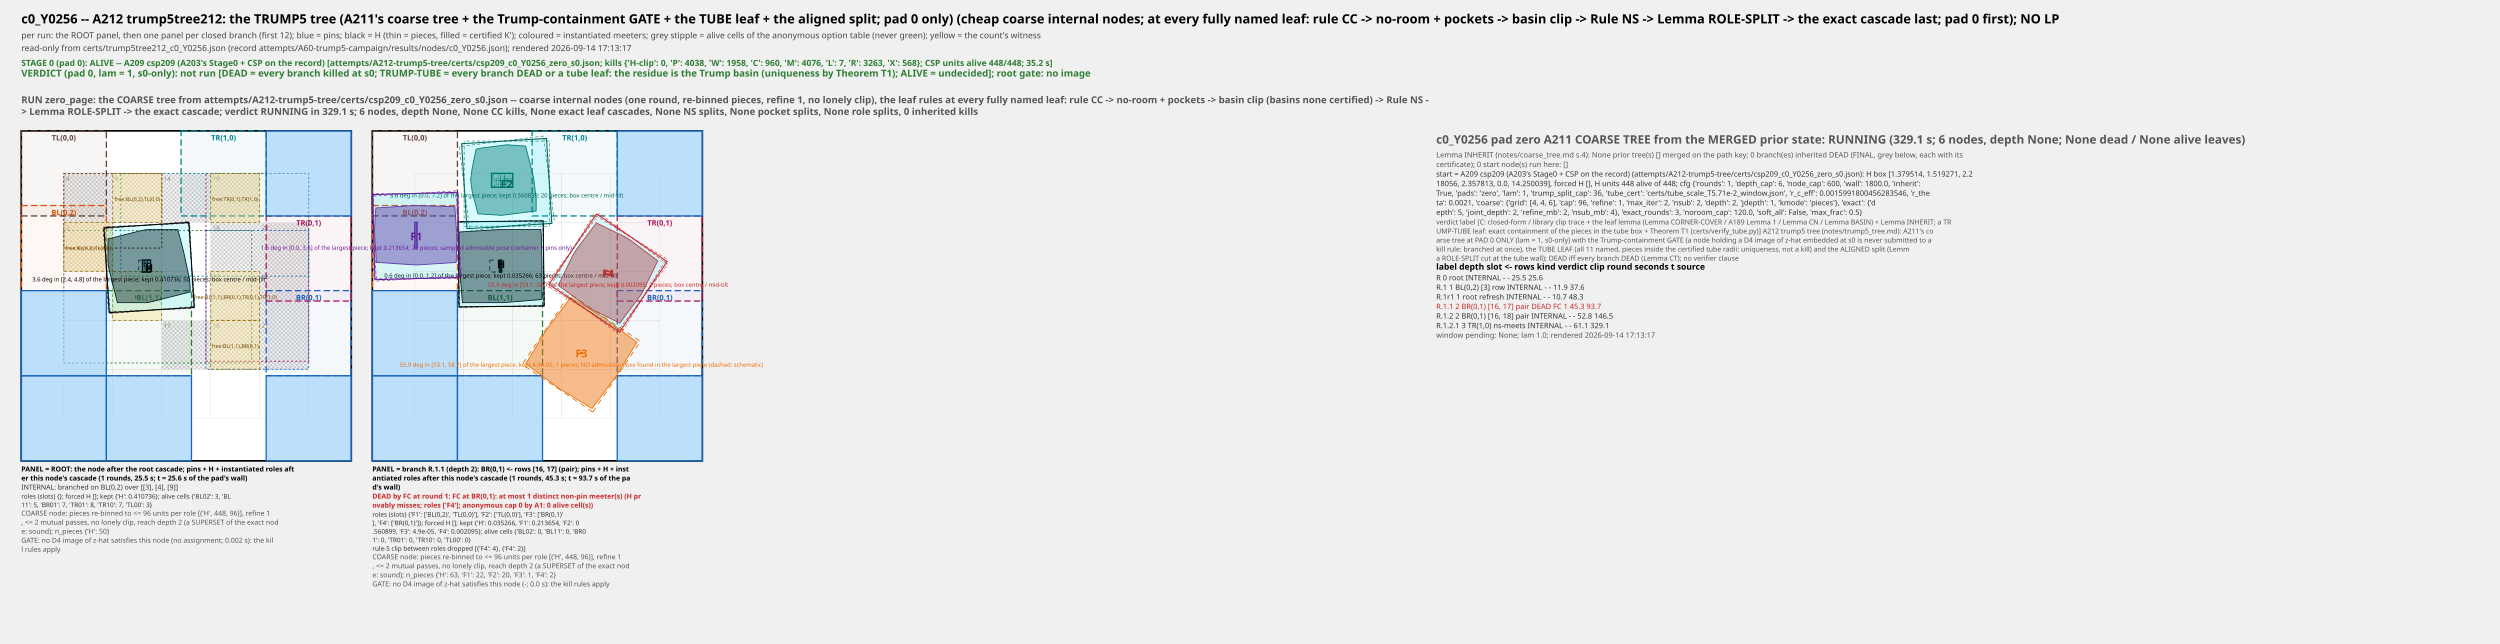
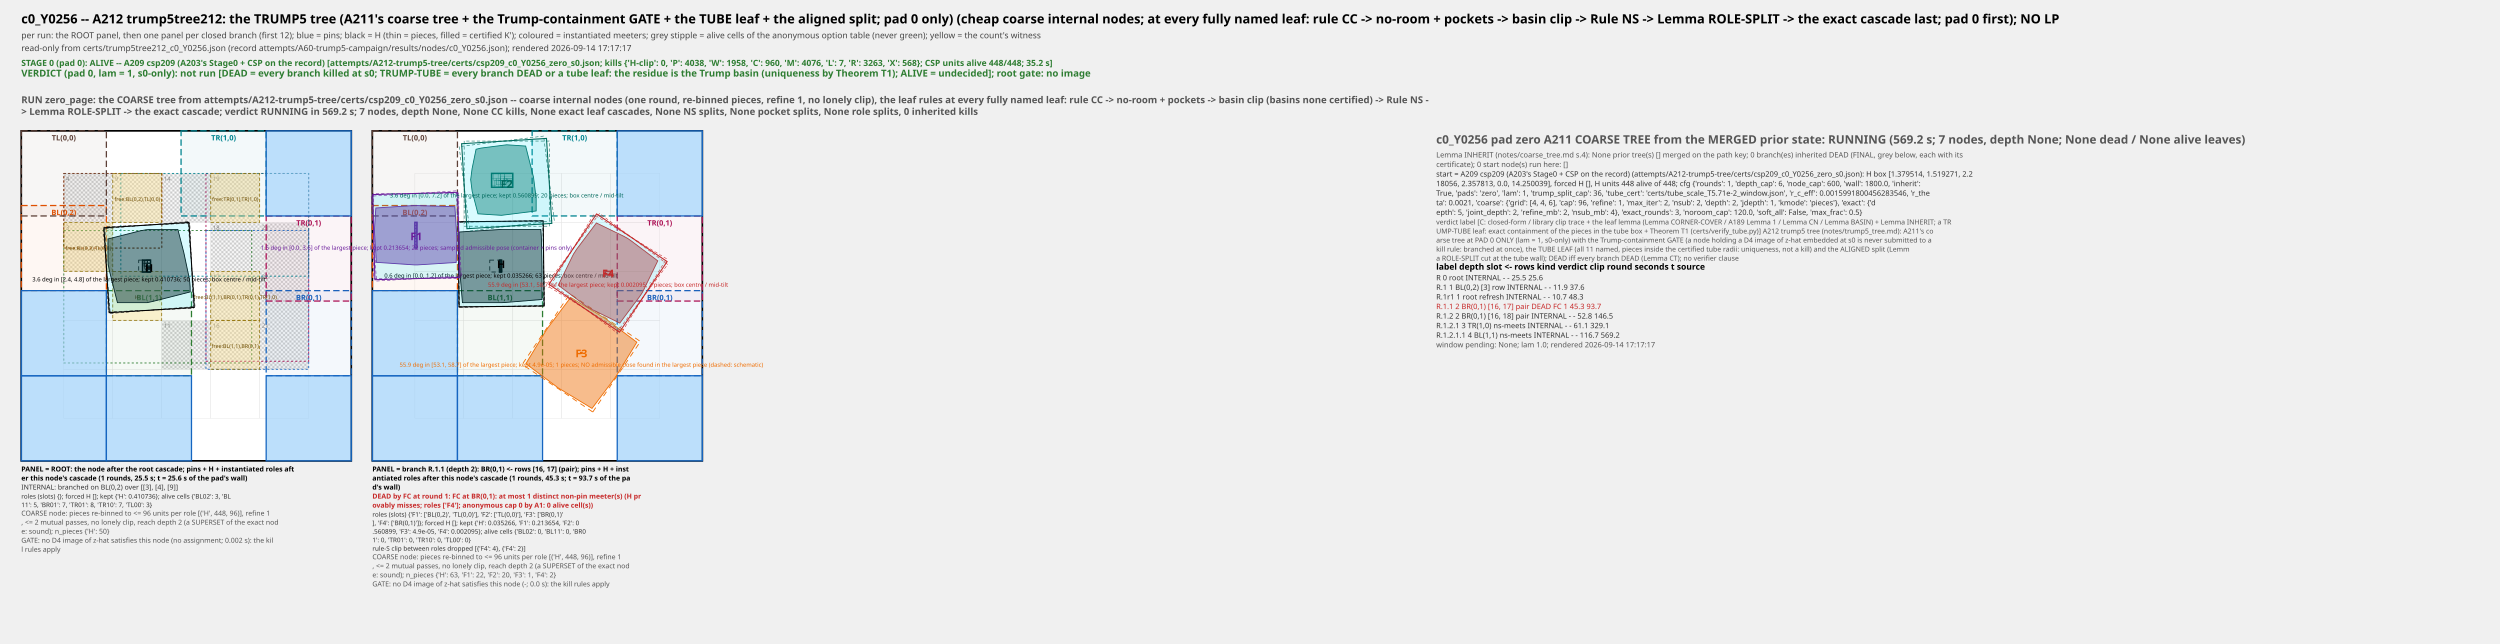
<svg xmlns="http://www.w3.org/2000/svg" width="2350" height="605" font-family="Segoe UI, sans-serif" style="background:#fff">
  <defs>
    <pattern id="stipple" width="4" height="4" patternUnits="userSpaceOnUse">
      <rect width="4" height="4" fill="#f2f2f2" />
      <circle cx="1" cy="1" r="0.7" fill="#999" />
      <circle cx="3" cy="3" r="0.7" fill="#999" />
    </pattern>
  </defs>
  <text x="20.0" y="22.0" font-size="12" fill="#000" text-anchor="start" font-weight="bold">c0_Y0256 -- A212 trump5tree212: the TRUMP5 tree (A211's coarse tree + the Trump-containment GATE + the TUBE leaf + the aligned split; pad 0 only) (cheap coarse internal nodes; at every fully named leaf: rule CC -&gt; no-room + pockets -&gt; basin clip -&gt; Rule NS -&gt; Lemma ROLE-SPLIT -&gt; the exact cascade last; pad 0 first); NO LP</text>
  <text x="20.0" y="36.0" font-size="8" fill="#444" text-anchor="start">per run: the ROOT panel, then one panel per closed branch (first 12); blue = pins; black = H (thin = pieces, filled = certified K'); coloured = instantiated meeters; grey stipple = alive cells of the anonymous option table (never green); yellow = the count's witness</text>
-   <text x="20.0" y="48.0" font-size="8" fill="#444" text-anchor="start">read-only from certs/trump5tree212_c0_Y0256.json (record attempts/A60-trump5-campaign/results/nodes/c0_Y0256.json); rendered 2026-09-14 17:13:17</text>
+   <text x="20.0" y="48.0" font-size="8" fill="#444" text-anchor="start">read-only from certs/trump5tree212_c0_Y0256.json (record attempts/A60-trump5-campaign/results/nodes/c0_Y0256.json); rendered 2026-09-14 17:17:17</text>
  <text x="20.0" y="62.0" font-size="8" fill="#2e7d32" text-anchor="start" font-weight="bold">STAGE 0 (pad 0): ALIVE -- A209 csp209 (A203's Stage0 + CSP on the record) [attempts/A212-trump5-tree/certs/csp209_c0_Y0256_zero_s0.json; kills {'H-clip': 0, 'P': 4038, 'W': 1958, 'C': 960, 'M': 4076, 'L': 7, 'R': 3263, 'X': 568}; CSP units alive 448/448; 35.2 s]</text>
  <text x="20.0" y="72.0" font-size="9" fill="#2e7d32" text-anchor="start" font-weight="bold">VERDICT (pad 0, lam = 1, s0-only): not run   [DEAD = every branch killed at s0; TRUMP-TUBE = every branch DEAD or a tube leaf: the residue is the Trump basin (uniqueness by Theorem T1); ALIVE = undecided]; root gate: no image</text>
  <text x="20.0" y="97.0" font-size="9" fill="#555" text-anchor="start" font-weight="bold">RUN zero_page: the COARSE tree from attempts/A212-trump5-tree/certs/csp209_c0_Y0256_zero_s0.json -- coarse internal nodes (one round, re-binned pieces, refine 1, no lonely clip), the leaf rules at every fully named leaf: rule CC -&gt; no-room + pockets -&gt; basin clip (basins none certified) -&gt; Rule NS -</text>
-   <text x="20.0" y="108.0" font-size="9" fill="#555" text-anchor="start" font-weight="bold">&gt; Lemma ROLE-SPLIT -&gt; the exact cascade; verdict RUNNING in 329.1 s; 6 nodes, depth None, None CC kills, None exact leaf cascades, None NS splits, None pocket splits, None role splits, 0 inherited kills</text>
-   <text x="1350.0" y="135.0" font-size="11" fill="#555" text-anchor="start" font-weight="bold">c0_Y0256  pad zero  A211 COARSE TREE from the MERGED prior state: RUNNING  (329.1 s; 6 nodes, depth None; None dead / None alive leaves)</text>
+   <text x="20.0" y="108.0" font-size="9" fill="#555" text-anchor="start" font-weight="bold">&gt; Lemma ROLE-SPLIT -&gt; the exact cascade; verdict RUNNING in 569.2 s; 7 nodes, depth None, None CC kills, None exact leaf cascades, None NS splits, None pocket splits, None role splits, 0 inherited kills</text>
+   <text x="1350.0" y="135.0" font-size="11" fill="#555" text-anchor="start" font-weight="bold">c0_Y0256  pad zero  A211 COARSE TREE from the MERGED prior state: RUNNING  (569.2 s; 7 nodes, depth None; None dead / None alive leaves)</text>
  <text x="1350.0" y="148.0" font-size="7" fill="#555" text-anchor="start">Lemma INHERIT (notes/coarse_tree.md s.4): None prior tree(s) [] merged on the path key; 0 branch(es) inherited DEAD (FINAL, grey below, each with its </text>
  <text x="1350.0" y="157.0" font-size="7" fill="#555" text-anchor="start">certificate); 0 start node(s) run here: []</text>
  <text x="1350.0" y="166.0" font-size="7" fill="#333" text-anchor="start">start = A209 csp209 (A203's Stage0 + CSP on the record) (attempts/A212-trump5-tree/certs/csp209_c0_Y0256_zero_s0.json): H box [1.379514, 1.519271, 2.2</text>
  <text x="1350.0" y="175.0" font-size="7" fill="#333" text-anchor="start">18056, 2.357813, 0.0, 14.250039], forced H [], H units 448 alive of 448; cfg {'rounds': 1, 'depth_cap': 6, 'node_cap': 600, 'wall': 1800.0, 'inherit':</text>
  <text x="1350.0" y="184.0" font-size="7" fill="#333" text-anchor="start"> True, 'pads': 'zero', 'lam': 1, 'trump_split_cap': 36, 'tube_cert': 'certs/tube_scale_T5.71e-2_window.json', 'r_c_eff': 0.0015991800456283546, 'r_the</text>
  <text x="1350.0" y="193.0" font-size="7" fill="#333" text-anchor="start">ta': 0.0021, 'coarse': {'grid': [4, 4, 6], 'cap': 96, 'refine': 1, 'max_iter': 2, 'nsub': 2, 'depth': 2, 'jdepth': 1, 'kmode': 'pieces'}, 'exact': {'d</text>
  <text x="1350.0" y="202.0" font-size="7" fill="#333" text-anchor="start">epth': 5, 'joint_depth': 2, 'refine_mb': 2, 'nsub_mb': 4}, 'exact_rounds': 3, 'noroom_cap': 120.0, 'soft_all': False, 'max_frac': 0.5}</text>
  <text x="1350.0" y="211.0" font-size="6.5" fill="#555" text-anchor="start">verdict label [C: closed-form / library clip trace + the leaf lemma (Lemma CORNER-COVER / A189 Lemma 1 / Lemma CN / Lemma BASIN) + Lemma INHERIT; a TR</text>
  <text x="1350.0" y="219.5" font-size="6.5" fill="#555" text-anchor="start">UMP-TUBE leaf: exact containment of the pieces in the tube box + Theorem T1 (certs/verify_tube.py)] A212 trump5 tree (notes/trump5_tree.md): A211's co</text>
  <text x="1350.0" y="228.0" font-size="6.5" fill="#555" text-anchor="start">arse tree at PAD 0 ONLY (lam = 1, s0-only) with the Trump-containment GATE (a node holding a D4 image of z-hat embedded at s0 is never submitted to a </text>
  <text x="1350.0" y="236.5" font-size="6.5" fill="#555" text-anchor="start">kill rule: branched at once), the TUBE LEAF (all 11 named, pieces inside the certified tube radii: uniqueness, not a kill) and the ALIGNED split (Lemm</text>
  <text x="1350.0" y="245.0" font-size="6.5" fill="#555" text-anchor="start">a ROLE-SPLIT cut at the tube wall); DEAD iff every branch DEAD (Lemma CT); no verifier clause</text>
  <text x="1350.0" y="253.5" font-size="8" fill="#000" text-anchor="start" font-weight="bold">label        depth  slot      &lt;- rows          kind   verdict   clip     round  seconds  t     source</text>
  <text x="1350.0" y="263.5" font-size="7" fill="#333" text-anchor="start">R            0      root                              INTERNAL  -        -      25.5     25.6</text>
  <text x="1350.0" y="272.5" font-size="7" fill="#333" text-anchor="start">R.1          1      BL(0,2)   [3]              row    INTERNAL  -        -      11.9     37.6</text>
  <text x="1350.0" y="281.5" font-size="7" fill="#333" text-anchor="start">R.1r1        1      root                       refresh INTERNAL  -        -      10.7     48.3</text>
  <text x="1350.0" y="290.5" font-size="7" fill="#c62828" text-anchor="start">R.1.1        2      BR(0,1)   [16, 17]         pair   DEAD      FC       1      45.3     93.7</text>
  <text x="1350.0" y="299.5" font-size="7" fill="#333" text-anchor="start">R.1.2        2      BR(0,1)   [16, 18]         pair   INTERNAL  -        -      52.8     146.5</text>
  <text x="1350.0" y="308.5" font-size="7" fill="#333" text-anchor="start">R.1.2.1      3      TR(1,0)                    ns-meets INTERNAL  -        -      61.1     329.1</text>
-   <text x="1350.0" y="317.5" font-size="7" fill="#555" text-anchor="start">window pending: None; lam 1.0; rendered 2026-09-14 17:13:17</text>
+   <text x="1350.0" y="317.5" font-size="7" fill="#333" text-anchor="start">R.1.2.1.1    4      BL(1,1)                    ns-meets INTERNAL  -        -      116.7    569.2</text>
+   <text x="1350.0" y="326.5" font-size="7" fill="#555" text-anchor="start">window pending: None; lam 1.0; rendered 2026-09-14 17:17:17</text>
  <rect x="20.0" y="123.0" width="310.2" height="310.2" fill="#fff" fill-opacity="1.00" stroke="#000" stroke-width="1.60" />
  <rect x="60.0" y="347.1" width="46.0" height="46.0" fill="#fff" fill-opacity="1.00" stroke="#ddd" stroke-width="0.30" />
  <rect x="60.0" y="301.1" width="46.0" height="46.0" fill="#fff" fill-opacity="1.00" stroke="#ddd" stroke-width="0.30" />
  <rect x="60.0" y="255.1" width="46.0" height="46.0" fill="#fff" fill-opacity="1.00" stroke="#ddd" stroke-width="0.30" />
  <rect x="60.0" y="209.0" width="46.0" height="46.0" fill="url(#stipple)" fill-opacity="1.00" stroke="#ddd" stroke-width="0.30" />
  <text x="62.0" y="216.0" font-size="5.5" fill="#888" text-anchor="start">3</text>
  <rect x="60.0" y="163.0" width="46.0" height="46.0" fill="url(#stipple)" fill-opacity="1.00" stroke="#ddd" stroke-width="0.30" />
  <text x="62.0" y="170.0" font-size="5.5" fill="#888" text-anchor="start">4</text>
  <rect x="106.0" y="347.1" width="46.0" height="46.0" fill="#fff" fill-opacity="1.00" stroke="#ddd" stroke-width="0.30" />
  <rect x="106.0" y="301.1" width="46.0" height="46.0" fill="#fff" fill-opacity="1.00" stroke="#ddd" stroke-width="0.30" />
  <rect x="106.0" y="255.1" width="46.0" height="46.0" fill="#fff" fill-opacity="1.00" stroke="#ddd" stroke-width="0.30" />
  <rect x="106.0" y="209.0" width="46.0" height="46.0" fill="#fff" fill-opacity="1.00" stroke="#ddd" stroke-width="0.30" />
  <rect x="106.0" y="163.0" width="46.0" height="46.0" fill="url(#stipple)" fill-opacity="1.00" stroke="#ddd" stroke-width="0.30" />
  <text x="108.0" y="170.0" font-size="5.5" fill="#888" text-anchor="start">9</text>
  <rect x="152.1" y="347.1" width="46.0" height="46.0" fill="#fff" fill-opacity="1.00" stroke="#ddd" stroke-width="0.30" />
  <rect x="152.1" y="301.1" width="46.0" height="46.0" fill="url(#stipple)" fill-opacity="1.00" stroke="#ddd" stroke-width="0.30" />
  <text x="154.1" y="308.1" font-size="5.5" fill="#888" text-anchor="start">11</text>
  <rect x="152.1" y="255.1" width="46.0" height="46.0" fill="#fff" fill-opacity="1.00" stroke="#ddd" stroke-width="0.30" />
  <rect x="152.1" y="209.0" width="46.0" height="46.0" fill="#fff" fill-opacity="1.00" stroke="#ddd" stroke-width="0.30" />
  <rect x="152.1" y="163.0" width="46.0" height="46.0" fill="url(#stipple)" fill-opacity="1.00" stroke="#ddd" stroke-width="0.30" />
  <text x="154.1" y="170.0" font-size="5.5" fill="#888" text-anchor="start">14</text>
  <rect x="198.1" y="347.1" width="46.0" height="46.0" fill="#fff" fill-opacity="1.00" stroke="#ddd" stroke-width="0.30" />
  <rect x="198.1" y="301.1" width="46.0" height="46.0" fill="url(#stipple)" fill-opacity="1.00" stroke="#ddd" stroke-width="0.30" />
  <text x="200.1" y="308.1" font-size="5.5" fill="#888" text-anchor="start">16</text>
  <rect x="198.1" y="255.1" width="46.0" height="46.0" fill="url(#stipple)" fill-opacity="1.00" stroke="#ddd" stroke-width="0.30" />
  <text x="200.1" y="262.1" font-size="5.5" fill="#888" text-anchor="start">17</text>
  <rect x="198.1" y="209.0" width="46.0" height="46.0" fill="url(#stipple)" fill-opacity="1.00" stroke="#ddd" stroke-width="0.30" />
  <text x="200.1" y="216.0" font-size="5.5" fill="#888" text-anchor="start">18</text>
  <rect x="198.1" y="163.0" width="46.0" height="46.0" fill="url(#stipple)" fill-opacity="1.00" stroke="#ddd" stroke-width="0.30" />
  <text x="200.1" y="170.0" font-size="5.5" fill="#888" text-anchor="start">19</text>
  <rect x="244.1" y="347.1" width="46.0" height="46.0" fill="#fff" fill-opacity="1.00" stroke="#ddd" stroke-width="0.30" />
  <rect x="244.1" y="301.1" width="46.0" height="46.0" fill="url(#stipple)" fill-opacity="1.00" stroke="#ddd" stroke-width="0.30" />
  <text x="246.1" y="308.1" font-size="5.5" fill="#888" text-anchor="start">21</text>
  <rect x="244.1" y="255.1" width="46.0" height="46.0" fill="url(#stipple)" fill-opacity="1.00" stroke="#ddd" stroke-width="0.30" />
  <text x="246.1" y="262.1" font-size="5.5" fill="#888" text-anchor="start">22</text>
  <rect x="244.1" y="209.0" width="46.0" height="46.0" fill="url(#stipple)" fill-opacity="1.00" stroke="#ddd" stroke-width="0.30" />
  <text x="246.1" y="216.0" font-size="5.5" fill="#888" text-anchor="start">23</text>
  <rect x="244.1" y="163.0" width="46.0" height="46.0" fill="#fff" fill-opacity="1.00" stroke="#ddd" stroke-width="0.30" />
  <rect x="20.0" y="193.2" width="80.0" height="80.0" fill="#e65100" fill-opacity="0.05" stroke="#e65100" stroke-width="1.20" stroke-dasharray="6,3" />
  <text x="60.0" y="202.2" font-size="7" fill="#e65100" text-anchor="middle" font-weight="bold">BL(0,2)</text>
  <rect x="60.0" y="163.0" width="92.1" height="70.2" fill="none" fill-opacity="0.00" stroke="#e65100" stroke-width="0.80" stroke-dasharray="2,2" />
  <rect x="100.0" y="273.2" width="80.0" height="80.0" fill="#2e7d32" fill-opacity="0.05" stroke="#2e7d32" stroke-width="1.20" stroke-dasharray="6,3" />
  <text x="140.0" y="282.2" font-size="7" fill="#2e7d32" text-anchor="middle" font-weight="bold">BL(1,1)</text>
  <rect x="60.0" y="216.6" width="176.6" height="124.6" fill="none" fill-opacity="0.00" stroke="#2e7d32" stroke-width="0.80" stroke-dasharray="2,2" />
  <rect x="250.2" y="273.2" width="80.0" height="80.0" fill="#1565c0" fill-opacity="0.05" stroke="#1565c0" stroke-width="1.20" stroke-dasharray="6,3" />
  <text x="290.2" y="282.2" font-size="7" fill="#1565c0" text-anchor="middle" font-weight="bold">BR(0,1)</text>
  <rect x="193.6" y="216.6" width="96.6" height="130.5" fill="none" fill-opacity="0.00" stroke="#1565c0" stroke-width="0.80" stroke-dasharray="2,2" />
  <rect x="250.2" y="203.0" width="80.0" height="80.0" fill="#ad1457" fill-opacity="0.05" stroke="#ad1457" stroke-width="1.20" stroke-dasharray="6,3" />
  <text x="290.2" y="212.0" font-size="7" fill="#ad1457" text-anchor="middle" font-weight="bold">TR(0,1)</text>
  <rect x="193.6" y="163.0" width="96.6" height="176.6" fill="none" fill-opacity="0.00" stroke="#ad1457" stroke-width="0.80" stroke-dasharray="2,2" />
  <rect x="170.2" y="123.0" width="80.0" height="80.0" fill="#00838f" fill-opacity="0.05" stroke="#00838f" stroke-width="1.20" stroke-dasharray="6,3" />
  <text x="210.2" y="132.0" font-size="7" fill="#00838f" text-anchor="middle" font-weight="bold">TR(1,0)</text>
  <rect x="113.6" y="163.0" width="176.6" height="96.6" fill="none" fill-opacity="0.00" stroke="#00838f" stroke-width="0.80" stroke-dasharray="2,2" />
  <rect x="20.0" y="123.0" width="80.0" height="80.0" fill="#5d4037" fill-opacity="0.05" stroke="#5d4037" stroke-width="1.20" stroke-dasharray="6,3" />
  <text x="60.0" y="132.0" font-size="7" fill="#5d4037" text-anchor="middle" font-weight="bold">TL(0,0)</text>
  <rect x="60.0" y="163.0" width="92.1" height="70.2" fill="none" fill-opacity="0.00" stroke="#5d4037" stroke-width="0.80" stroke-dasharray="2,2" />
  <rect x="106.0" y="255.1" width="46.0" height="46.0" fill="#ffe082" fill-opacity="0.35" stroke="#8d6e00" stroke-width="0.70" stroke-dasharray="3,2" />
  <text x="129.1" y="281.1" font-size="5" fill="#6d4c00" text-anchor="middle">H:</text>
  <rect x="60.0" y="209.0" width="46.0" height="46.0" fill="#ffe082" fill-opacity="0.35" stroke="#8d6e00" stroke-width="0.70" stroke-dasharray="3,2" />
  <text x="83.0" y="235.1" font-size="5" fill="#6d4c00" text-anchor="middle">free:BL(0,2),TL(0,0)</text>
  <rect x="106.0" y="163.0" width="46.0" height="46.0" fill="#ffe082" fill-opacity="0.35" stroke="#8d6e00" stroke-width="0.70" stroke-dasharray="3,2" />
  <text x="129.1" y="189.0" font-size="5" fill="#6d4c00" text-anchor="middle">free:BL(0,2),TL(0,0)</text>
  <rect x="198.1" y="301.1" width="46.0" height="46.0" fill="#ffe082" fill-opacity="0.35" stroke="#8d6e00" stroke-width="0.70" stroke-dasharray="3,2" />
  <text x="221.1" y="327.1" font-size="5" fill="#6d4c00" text-anchor="middle">free:BL(1,1),BR(0,1)</text>
  <rect x="198.1" y="255.1" width="46.0" height="46.0" fill="#ffe082" fill-opacity="0.35" stroke="#8d6e00" stroke-width="0.70" stroke-dasharray="3,2" />
  <text x="221.1" y="281.1" font-size="5" fill="#6d4c00" text-anchor="middle">free:BL(1,1),BR(0,1),TR(0,1),TR(1,0)</text>
  <rect x="198.1" y="163.0" width="46.0" height="46.0" fill="#ffe082" fill-opacity="0.35" stroke="#8d6e00" stroke-width="0.70" stroke-dasharray="3,2" />
  <text x="221.1" y="189.0" font-size="5" fill="#6d4c00" text-anchor="middle">free:TR(0,1),TR(1,0)</text>
  <polygon points="20.0,433.2 100.0,433.2 100.0,353.2 20.0,353.2" fill="#90caf9" fill-opacity="0.60" stroke="#1565c0" stroke-width="1.20" />
  <polygon points="100.0,433.2 180.0,433.2 180.0,353.2 100.0,353.2" fill="#90caf9" fill-opacity="0.60" stroke="#1565c0" stroke-width="1.20" />
  <polygon points="20.0,353.2 100.0,353.2 100.0,273.2 20.0,273.2" fill="#90caf9" fill-opacity="0.60" stroke="#1565c0" stroke-width="1.20" />
  <polygon points="250.2,433.2 330.2,433.2 330.2,353.2 250.2,353.2" fill="#90caf9" fill-opacity="0.60" stroke="#1565c0" stroke-width="1.20" />
  <polygon points="250.2,203.0 330.2,203.0 330.2,123.0 250.2,123.0" fill="#90caf9" fill-opacity="0.60" stroke="#1565c0" stroke-width="1.20" />
  <rect x="130.4" y="244.5" width="11.2" height="11.2" fill="none" fill-opacity="0.00" stroke="#000" stroke-width="0.70" stroke-dasharray="4,3" />
  <rect x="135.4" y="250.1" width="0.5" height="2.1" fill="none" fill-opacity="0.00" stroke="#000000" stroke-width="0.25" />
  <rect x="135.4" y="247.3" width="0.5" height="2.4" fill="none" fill-opacity="0.00" stroke="#000000" stroke-width="0.25" />
  <rect x="134.7" y="247.3" width="1.2" height="2.8" fill="none" fill-opacity="0.00" stroke="#000000" stroke-width="0.25" />
  <rect x="135.8" y="244.5" width="0.5" height="1.2" fill="none" fill-opacity="0.00" stroke="#000000" stroke-width="0.25" />
  <rect x="134.8" y="244.5" width="1.1" height="2.8" fill="none" fill-opacity="0.00" stroke="#000000" stroke-width="0.25" />
  <rect x="134.0" y="244.5" width="2.0" height="2.8" fill="none" fill-opacity="0.00" stroke="#000000" stroke-width="0.25" />
  <rect x="138.4" y="252.9" width="0.5" height="2.8" fill="none" fill-opacity="0.00" stroke="#000000" stroke-width="0.25" />
  <rect x="137.8" y="252.9" width="1.0" height="2.8" fill="none" fill-opacity="0.00" stroke="#000000" stroke-width="0.25" />
  <rect x="137.2" y="252.9" width="1.6" height="2.8" fill="none" fill-opacity="0.00" stroke="#000000" stroke-width="0.25" />
  <rect x="136.6" y="252.9" width="2.1" height="2.8" fill="none" fill-opacity="0.00" stroke="#000000" stroke-width="0.25" />
  <rect x="136.1" y="252.9" width="2.6" height="2.8" fill="none" fill-opacity="0.00" stroke="#000000" stroke-width="0.25" />
  <rect x="138.2" y="250.1" width="0.5" height="2.8" fill="none" fill-opacity="0.00" stroke="#000000" stroke-width="0.25" />
  <rect x="137.4" y="250.1" width="1.3" height="2.8" fill="none" fill-opacity="0.00" stroke="#000000" stroke-width="0.25" />
  <rect x="136.7" y="250.1" width="2.1" height="2.8" fill="none" fill-opacity="0.00" stroke="#000000" stroke-width="0.25" />
  <rect x="136.0" y="250.1" width="2.7" height="2.8" fill="none" fill-opacity="0.00" stroke="#000000" stroke-width="0.25" />
  <rect x="136.0" y="250.1" width="2.8" height="2.8" fill="none" fill-opacity="0.00" stroke="#000000" stroke-width="0.25" />
  <rect x="138.0" y="247.3" width="0.8" height="2.8" fill="none" fill-opacity="0.00" stroke="#000000" stroke-width="0.25" />
  <rect x="137.1" y="247.3" width="1.7" height="2.8" fill="none" fill-opacity="0.00" stroke="#000000" stroke-width="0.25" />
  <rect x="136.2" y="247.3" width="2.5" height="2.8" fill="none" fill-opacity="0.00" stroke="#000000" stroke-width="0.25" />
  <rect x="136.0" y="247.3" width="2.8" height="2.8" fill="none" fill-opacity="0.00" stroke="#000000" stroke-width="0.25" />
  <rect x="136.0" y="247.3" width="2.8" height="2.8" fill="none" fill-opacity="0.00" stroke="#000000" stroke-width="0.25" />
  <rect x="137.7" y="244.5" width="1.0" height="2.8" fill="none" fill-opacity="0.00" stroke="#000000" stroke-width="0.25" />
  <rect x="136.7" y="244.5" width="2.0" height="2.8" fill="none" fill-opacity="0.00" stroke="#000000" stroke-width="0.25" />
  <rect x="136.0" y="244.5" width="2.8" height="2.8" fill="none" fill-opacity="0.00" stroke="#000000" stroke-width="0.25" />
  <rect x="136.0" y="244.5" width="2.8" height="2.8" fill="none" fill-opacity="0.00" stroke="#000000" stroke-width="0.25" />
  <rect x="136.0" y="244.5" width="2.8" height="2.8" fill="none" fill-opacity="0.00" stroke="#000000" stroke-width="0.25" />
  <rect x="139.2" y="252.9" width="2.4" height="2.8" fill="none" fill-opacity="0.00" stroke="#000000" stroke-width="0.25" />
  <rect x="138.7" y="252.9" width="2.8" height="2.8" fill="none" fill-opacity="0.00" stroke="#000000" stroke-width="0.25" />
  <rect x="138.7" y="252.9" width="2.8" height="2.8" fill="none" fill-opacity="0.00" stroke="#000000" stroke-width="0.25" />
  <rect x="138.7" y="252.9" width="2.8" height="2.8" fill="none" fill-opacity="0.00" stroke="#000000" stroke-width="0.25" />
  <rect x="138.7" y="252.9" width="2.8" height="2.8" fill="none" fill-opacity="0.00" stroke="#000000" stroke-width="0.25" />
  <rect x="138.7" y="252.9" width="2.8" height="2.8" fill="none" fill-opacity="0.00" stroke="#000000" stroke-width="0.25" />
  <rect x="139.1" y="250.1" width="2.5" height="2.8" fill="none" fill-opacity="0.00" stroke="#000000" stroke-width="0.25" />
  <rect x="138.7" y="250.1" width="2.8" height="2.8" fill="none" fill-opacity="0.00" stroke="#000000" stroke-width="0.25" />
  <rect x="138.7" y="250.1" width="2.8" height="2.8" fill="none" fill-opacity="0.00" stroke="#000000" stroke-width="0.25" />
  <rect x="138.7" y="250.1" width="2.8" height="2.8" fill="none" fill-opacity="0.00" stroke="#000000" stroke-width="0.25" />
  <rect x="138.7" y="250.1" width="2.8" height="2.8" fill="none" fill-opacity="0.00" stroke="#000000" stroke-width="0.25" />
  <rect x="138.7" y="250.1" width="2.8" height="2.8" fill="none" fill-opacity="0.00" stroke="#000000" stroke-width="0.25" />
  <rect x="139.0" y="247.3" width="2.6" height="2.8" fill="none" fill-opacity="0.00" stroke="#000000" stroke-width="0.25" />
  <rect x="138.7" y="247.3" width="2.8" height="2.8" fill="none" fill-opacity="0.00" stroke="#000000" stroke-width="0.25" />
  <rect x="138.7" y="247.3" width="2.8" height="2.8" fill="none" fill-opacity="0.00" stroke="#000000" stroke-width="0.25" />
  <rect x="138.7" y="247.3" width="2.8" height="2.8" fill="none" fill-opacity="0.00" stroke="#000000" stroke-width="0.25" />
  <rect x="138.7" y="247.3" width="2.8" height="2.8" fill="none" fill-opacity="0.00" stroke="#000000" stroke-width="0.25" />
  <rect x="138.7" y="247.3" width="2.8" height="2.8" fill="none" fill-opacity="0.00" stroke="#000000" stroke-width="0.25" />
  <rect x="138.8" y="244.5" width="2.7" height="2.8" fill="none" fill-opacity="0.00" stroke="#000000" stroke-width="0.25" />
  <rect x="138.7" y="244.5" width="2.8" height="2.8" fill="none" fill-opacity="0.00" stroke="#000000" stroke-width="0.25" />
  <rect x="138.7" y="244.5" width="2.8" height="2.8" fill="none" fill-opacity="0.00" stroke="#000000" stroke-width="0.25" />
  <rect x="138.7" y="244.5" width="2.8" height="2.8" fill="none" fill-opacity="0.00" stroke="#000000" stroke-width="0.25" />
  <rect x="138.7" y="244.5" width="2.8" height="2.8" fill="none" fill-opacity="0.00" stroke="#000000" stroke-width="0.25" />
  <rect x="138.7" y="244.5" width="2.8" height="2.8" fill="none" fill-opacity="0.00" stroke="#000000" stroke-width="0.25" />
  <rect x="134.0" y="244.5" width="7.5" height="11.2" fill="none" fill-opacity="0.00" stroke="#000000" stroke-width="1.40" />
  <polygon points="101.5,244.6 101.7,248.5 102.8,254.4 110.4,284.5 138.2,284.5 143.8,283.3 178.8,274.4 178.7,269.4 178.3,264.6 177.5,259.7 172.8,237.5 167.2,215.7 141.5,215.7 137.2,216.0 131.7,217.0 101.5,224.6" fill="#000000" fill-opacity="0.45" stroke="#000000" stroke-width="0.80" />
  <polygon points="102.7,293.9 182.6,289.0 177.6,209.1 97.7,214.1" fill="#00e5ff" fill-opacity="0.15" stroke="#000000" stroke-width="1.00" />
  <polygon points="101.8,293.2 181.8,289.8 178.4,209.9 98.5,213.2" fill="none" fill-opacity="0.00" stroke="#000000" stroke-width="0.50" stroke-dasharray="3,2" />
  <polygon points="103.6,294.7 183.3,288.1 176.7,208.3 97.0,215.0" fill="none" fill-opacity="0.00" stroke="#000000" stroke-width="0.50" stroke-dasharray="3,2" />
  <text x="140.1" y="255.5" font-size="10" fill="#000000" text-anchor="middle" font-weight="bold">H</text>
  <text x="140.1" y="264.5" font-size="5.5" fill="#000000" text-anchor="middle">3.6 deg in [2.4, 4.8] of the largest piece; kept 0.410736; 50 pieces; box centre / mid-tilt</text>
  <text x="20.0" y="443.2" font-size="6.5" fill="#000" text-anchor="start" font-weight="bold">PANEL = ROOT: the node after the root cascade; pins + H + instantiated roles aft</text>
  <text x="20.0" y="451.7" font-size="6.5" fill="#000" text-anchor="start" font-weight="bold">er this node's cascade (1 rounds, 25.5 s; t = 25.6 s of the pad's wall)</text>
  <text x="20.0" y="460.2" font-size="6.5" fill="#333" text-anchor="start">INTERNAL: branched on BL(0,2) over [[3], [4], [9]]</text>
  <text x="20.0" y="468.7" font-size="6" fill="#333" text-anchor="start">roles (slots) {}; forced H []; kept {'H': 0.410736}; alive cells {'BL02': 3, 'BL</text>
  <text x="20.0" y="476.7" font-size="6" fill="#333" text-anchor="start">11': 5, 'BR01': 7, 'TR01': 8, 'TR10': 7, 'TL00': 3}</text>
  <text x="20.0" y="484.7" font-size="6.5" fill="#555" text-anchor="start">COARSE node: pieces re-binned to &lt;= 96 units per role [('H', 448, 96)], refine 1</text>
  <text x="20.0" y="493.2" font-size="6.5" fill="#555" text-anchor="start">, &lt;= 2 mutual passes, no lonely clip, reach depth 2 (a SUPERSET of the exact nod</text>
  <text x="20.0" y="501.7" font-size="6.5" fill="#555" text-anchor="start">e: sound); n_pieces {'H': 50}</text>
  <text x="20.0" y="510.2" font-size="6.5" fill="#555" text-anchor="start">GATE: no D4 image of z-hat satisfies this node (no assignment; 0.002 s): the kil</text>
  <text x="20.0" y="518.7" font-size="6.5" fill="#555" text-anchor="start">l rules apply</text>
  <rect x="350.0" y="123.0" width="310.2" height="310.2" fill="#fff" fill-opacity="1.00" stroke="#000" stroke-width="1.60" />
  <rect x="390.0" y="347.1" width="46.0" height="46.0" fill="#fff" fill-opacity="1.00" stroke="#ddd" stroke-width="0.30" />
  <rect x="390.0" y="301.1" width="46.0" height="46.0" fill="#fff" fill-opacity="1.00" stroke="#ddd" stroke-width="0.30" />
  <rect x="390.0" y="255.1" width="46.0" height="46.0" fill="#fff" fill-opacity="1.00" stroke="#ddd" stroke-width="0.30" />
  <rect x="390.0" y="209.0" width="46.0" height="46.0" fill="#fff" fill-opacity="1.00" stroke="#ddd" stroke-width="0.30" />
  <rect x="390.0" y="163.0" width="46.0" height="46.0" fill="#fff" fill-opacity="1.00" stroke="#ddd" stroke-width="0.30" />
  <rect x="436.0" y="347.1" width="46.0" height="46.0" fill="#fff" fill-opacity="1.00" stroke="#ddd" stroke-width="0.30" />
  <rect x="436.0" y="301.1" width="46.0" height="46.0" fill="#fff" fill-opacity="1.00" stroke="#ddd" stroke-width="0.30" />
  <rect x="436.0" y="255.1" width="46.0" height="46.0" fill="#fff" fill-opacity="1.00" stroke="#ddd" stroke-width="0.30" />
  <rect x="436.0" y="209.0" width="46.0" height="46.0" fill="#fff" fill-opacity="1.00" stroke="#ddd" stroke-width="0.30" />
  <rect x="436.0" y="163.0" width="46.0" height="46.0" fill="#fff" fill-opacity="1.00" stroke="#ddd" stroke-width="0.30" />
  <rect x="482.1" y="347.1" width="46.0" height="46.0" fill="#fff" fill-opacity="1.00" stroke="#ddd" stroke-width="0.30" />
  <rect x="482.1" y="301.1" width="46.0" height="46.0" fill="#fff" fill-opacity="1.00" stroke="#ddd" stroke-width="0.30" />
  <rect x="482.1" y="255.1" width="46.0" height="46.0" fill="#fff" fill-opacity="1.00" stroke="#ddd" stroke-width="0.30" />
  <rect x="482.1" y="209.0" width="46.0" height="46.0" fill="#fff" fill-opacity="1.00" stroke="#ddd" stroke-width="0.30" />
  <rect x="482.1" y="163.0" width="46.0" height="46.0" fill="#fff" fill-opacity="1.00" stroke="#ddd" stroke-width="0.30" />
  <rect x="528.1" y="347.1" width="46.0" height="46.0" fill="#fff" fill-opacity="1.00" stroke="#ddd" stroke-width="0.30" />
  <rect x="528.1" y="301.1" width="46.0" height="46.0" fill="#fff" fill-opacity="1.00" stroke="#ddd" stroke-width="0.30" />
  <rect x="528.1" y="255.1" width="46.0" height="46.0" fill="#fff" fill-opacity="1.00" stroke="#ddd" stroke-width="0.30" />
  <rect x="528.1" y="209.0" width="46.0" height="46.0" fill="#fff" fill-opacity="1.00" stroke="#ddd" stroke-width="0.30" />
  <rect x="528.1" y="163.0" width="46.0" height="46.0" fill="#fff" fill-opacity="1.00" stroke="#ddd" stroke-width="0.30" />
  <rect x="574.1" y="347.1" width="46.0" height="46.0" fill="#fff" fill-opacity="1.00" stroke="#ddd" stroke-width="0.30" />
  <rect x="574.1" y="301.1" width="46.0" height="46.0" fill="#fff" fill-opacity="1.00" stroke="#ddd" stroke-width="0.30" />
  <rect x="574.1" y="255.1" width="46.0" height="46.0" fill="#fff" fill-opacity="1.00" stroke="#ddd" stroke-width="0.30" />
  <rect x="574.1" y="209.0" width="46.0" height="46.0" fill="#fff" fill-opacity="1.00" stroke="#ddd" stroke-width="0.30" />
  <rect x="574.1" y="163.0" width="46.0" height="46.0" fill="#fff" fill-opacity="1.00" stroke="#ddd" stroke-width="0.30" />
  <rect x="350.0" y="193.2" width="80.0" height="80.0" fill="#e65100" fill-opacity="0.05" stroke="#e65100" stroke-width="1.20" stroke-dasharray="6,3" />
  <text x="390.0" y="202.2" font-size="7" fill="#e65100" text-anchor="middle" font-weight="bold">BL(0,2)</text>
  <rect x="430.0" y="273.2" width="80.0" height="80.0" fill="#2e7d32" fill-opacity="0.05" stroke="#2e7d32" stroke-width="1.20" stroke-dasharray="6,3" />
  <text x="470.0" y="282.2" font-size="7" fill="#2e7d32" text-anchor="middle" font-weight="bold">BL(1,1)</text>
  <rect x="580.2" y="273.2" width="80.0" height="80.0" fill="#1565c0" fill-opacity="0.05" stroke="#1565c0" stroke-width="1.20" stroke-dasharray="6,3" />
  <text x="620.2" y="282.2" font-size="7" fill="#1565c0" text-anchor="middle" font-weight="bold">BR(0,1)</text>
  <rect x="580.2" y="203.0" width="80.0" height="80.0" fill="#ad1457" fill-opacity="0.05" stroke="#ad1457" stroke-width="1.20" stroke-dasharray="6,3" />
  <text x="620.2" y="212.0" font-size="7" fill="#ad1457" text-anchor="middle" font-weight="bold">TR(0,1)</text>
  <rect x="500.2" y="123.0" width="80.0" height="80.0" fill="#00838f" fill-opacity="0.05" stroke="#00838f" stroke-width="1.20" stroke-dasharray="6,3" />
  <text x="540.2" y="132.0" font-size="7" fill="#00838f" text-anchor="middle" font-weight="bold">TR(1,0)</text>
  <rect x="350.0" y="123.0" width="80.0" height="80.0" fill="#5d4037" fill-opacity="0.05" stroke="#5d4037" stroke-width="1.20" stroke-dasharray="6,3" />
  <text x="390.0" y="132.0" font-size="7" fill="#5d4037" text-anchor="middle" font-weight="bold">TL(0,0)</text>
  <polygon points="350.0,433.2 430.0,433.2 430.0,353.2 350.0,353.2" fill="#90caf9" fill-opacity="0.60" stroke="#1565c0" stroke-width="1.20" />
  <polygon points="430.0,433.2 510.0,433.2 510.0,353.2 430.0,353.2" fill="#90caf9" fill-opacity="0.60" stroke="#1565c0" stroke-width="1.20" />
  <polygon points="350.0,353.2 430.0,353.2 430.0,273.2 350.0,273.2" fill="#90caf9" fill-opacity="0.60" stroke="#1565c0" stroke-width="1.20" />
  <polygon points="580.2,433.2 660.2,433.2 660.2,353.2 580.2,353.2" fill="#90caf9" fill-opacity="0.60" stroke="#1565c0" stroke-width="1.20" />
  <polygon points="580.2,203.0 660.2,203.0 660.2,123.0 580.2,123.0" fill="#90caf9" fill-opacity="0.60" stroke="#1565c0" stroke-width="1.20" />
  <rect x="460.4" y="244.5" width="11.2" height="11.2" fill="none" fill-opacity="0.00" stroke="#000" stroke-width="0.70" stroke-dasharray="4,3" />
  <rect x="469.6" y="254.3" width="1.0" height="1.4" fill="none" fill-opacity="0.00" stroke="#000000" stroke-width="0.25" />
  <rect x="470.6" y="254.3" width="1.0" height="1.4" fill="none" fill-opacity="0.00" stroke="#000000" stroke-width="0.25" />
  <rect x="470.2" y="255.0" width="1.4" height="0.7" fill="none" fill-opacity="0.00" stroke="#000000" stroke-width="0.25" />
  <rect x="470.2" y="254.3" width="1.4" height="0.7" fill="none" fill-opacity="0.00" stroke="#000000" stroke-width="0.25" />
  <rect x="469.6" y="252.9" width="1.0" height="1.4" fill="none" fill-opacity="0.00" stroke="#000000" stroke-width="0.25" />
  <rect x="470.6" y="252.9" width="1.0" height="1.4" fill="none" fill-opacity="0.00" stroke="#000000" stroke-width="0.25" />
  <rect x="470.1" y="252.9" width="0.7" height="1.4" fill="none" fill-opacity="0.00" stroke="#000000" stroke-width="0.25" />
  <rect x="470.8" y="252.9" width="0.7" height="1.4" fill="none" fill-opacity="0.00" stroke="#000000" stroke-width="0.25" />
  <rect x="470.8" y="255.0" width="0.7" height="0.7" fill="none" fill-opacity="0.00" stroke="#000000" stroke-width="0.25" />
  <rect x="470.8" y="254.3" width="0.7" height="0.7" fill="none" fill-opacity="0.00" stroke="#000000" stroke-width="0.25" />
  <rect x="471.5" y="254.3" width="0.5" height="1.0" fill="none" fill-opacity="0.00" stroke="#000000" stroke-width="0.25" />
  <rect x="470.8" y="253.6" width="0.8" height="0.7" fill="none" fill-opacity="0.00" stroke="#000000" stroke-width="0.25" />
  <rect x="470.8" y="252.9" width="0.8" height="0.7" fill="none" fill-opacity="0.00" stroke="#000000" stroke-width="0.25" />
  <rect x="471.4" y="253.6" width="0.5" height="0.7" fill="none" fill-opacity="0.00" stroke="#000000" stroke-width="0.25" />
  <rect x="471.4" y="252.9" width="0.5" height="0.7" fill="none" fill-opacity="0.00" stroke="#000000" stroke-width="0.25" />
  <rect x="469.6" y="251.5" width="1.0" height="1.4" fill="none" fill-opacity="0.00" stroke="#000000" stroke-width="0.25" />
  <rect x="470.5" y="251.5" width="1.0" height="1.4" fill="none" fill-opacity="0.00" stroke="#000000" stroke-width="0.25" />
  <rect x="470.1" y="251.5" width="0.7" height="1.4" fill="none" fill-opacity="0.00" stroke="#000000" stroke-width="0.25" />
  <rect x="470.8" y="251.5" width="0.7" height="1.4" fill="none" fill-opacity="0.00" stroke="#000000" stroke-width="0.25" />
  <rect x="469.5" y="250.1" width="1.0" height="1.4" fill="none" fill-opacity="0.00" stroke="#000000" stroke-width="0.25" />
  <rect x="470.5" y="250.1" width="1.0" height="1.4" fill="none" fill-opacity="0.00" stroke="#000000" stroke-width="0.25" />
  <rect x="470.1" y="250.1" width="0.7" height="1.4" fill="none" fill-opacity="0.00" stroke="#000000" stroke-width="0.25" />
  <rect x="470.8" y="250.1" width="0.7" height="1.4" fill="none" fill-opacity="0.00" stroke="#000000" stroke-width="0.25" />
  <rect x="470.7" y="252.2" width="0.8" height="0.7" fill="none" fill-opacity="0.00" stroke="#000000" stroke-width="0.25" />
  <rect x="470.7" y="251.5" width="0.8" height="0.7" fill="none" fill-opacity="0.00" stroke="#000000" stroke-width="0.25" />
  <rect x="471.3" y="252.2" width="0.5" height="0.7" fill="none" fill-opacity="0.00" stroke="#000000" stroke-width="0.25" />
  <rect x="471.3" y="251.5" width="0.5" height="0.7" fill="none" fill-opacity="0.00" stroke="#000000" stroke-width="0.25" />
  <rect x="470.7" y="250.8" width="0.9" height="0.7" fill="none" fill-opacity="0.00" stroke="#000000" stroke-width="0.25" />
  <rect x="470.6" y="250.1" width="0.9" height="0.7" fill="none" fill-opacity="0.00" stroke="#000000" stroke-width="0.25" />
  <rect x="471.3" y="250.8" width="0.5" height="0.7" fill="none" fill-opacity="0.00" stroke="#000000" stroke-width="0.25" />
  <rect x="471.2" y="250.1" width="0.5" height="0.7" fill="none" fill-opacity="0.00" stroke="#000000" stroke-width="0.25" />
  <rect x="469.5" y="248.7" width="1.0" height="1.4" fill="none" fill-opacity="0.00" stroke="#000000" stroke-width="0.25" />
  <rect x="470.5" y="248.7" width="1.0" height="1.4" fill="none" fill-opacity="0.00" stroke="#000000" stroke-width="0.25" />
  <rect x="470.0" y="248.7" width="0.7" height="1.4" fill="none" fill-opacity="0.00" stroke="#000000" stroke-width="0.25" />
  <rect x="470.8" y="248.7" width="0.7" height="1.4" fill="none" fill-opacity="0.00" stroke="#000000" stroke-width="0.25" />
  <rect x="469.5" y="247.3" width="1.0" height="1.4" fill="none" fill-opacity="0.00" stroke="#000000" stroke-width="0.25" />
  <rect x="470.5" y="247.3" width="1.0" height="1.4" fill="none" fill-opacity="0.00" stroke="#000000" stroke-width="0.25" />
  <rect x="470.0" y="247.3" width="0.8" height="1.4" fill="none" fill-opacity="0.00" stroke="#000000" stroke-width="0.25" />
  <rect x="470.8" y="247.3" width="0.8" height="1.4" fill="none" fill-opacity="0.00" stroke="#000000" stroke-width="0.25" />
  <rect x="470.6" y="249.4" width="0.9" height="0.7" fill="none" fill-opacity="0.00" stroke="#000000" stroke-width="0.25" />
  <rect x="470.6" y="248.7" width="1.0" height="0.7" fill="none" fill-opacity="0.00" stroke="#000000" stroke-width="0.25" />
  <rect x="471.2" y="249.4" width="0.5" height="0.7" fill="none" fill-opacity="0.00" stroke="#000000" stroke-width="0.25" />
  <rect x="471.1" y="248.7" width="0.5" height="0.7" fill="none" fill-opacity="0.00" stroke="#000000" stroke-width="0.25" />
  <rect x="470.6" y="248.0" width="1.0" height="0.7" fill="none" fill-opacity="0.00" stroke="#000000" stroke-width="0.25" />
  <rect x="470.5" y="247.3" width="1.0" height="0.7" fill="none" fill-opacity="0.00" stroke="#000000" stroke-width="0.25" />
  <rect x="471.1" y="248.0" width="0.5" height="0.7" fill="none" fill-opacity="0.00" stroke="#000000" stroke-width="0.25" />
  <rect x="471.0" y="247.3" width="0.5" height="0.7" fill="none" fill-opacity="0.00" stroke="#000000" stroke-width="0.25" />
  <rect x="469.5" y="245.9" width="1.0" height="1.4" fill="none" fill-opacity="0.00" stroke="#000000" stroke-width="0.25" />
  <rect x="470.5" y="245.9" width="1.0" height="1.4" fill="none" fill-opacity="0.00" stroke="#000000" stroke-width="0.25" />
  <rect x="470.0" y="245.9" width="0.8" height="1.4" fill="none" fill-opacity="0.00" stroke="#000000" stroke-width="0.25" />
  <rect x="470.8" y="245.9" width="0.8" height="1.4" fill="none" fill-opacity="0.00" stroke="#000000" stroke-width="0.25" />
  <rect x="469.5" y="244.5" width="1.0" height="1.4" fill="none" fill-opacity="0.00" stroke="#000000" stroke-width="0.25" />
  <rect x="470.5" y="244.5" width="1.0" height="1.4" fill="none" fill-opacity="0.00" stroke="#000000" stroke-width="0.25" />
  <rect x="470.0" y="244.5" width="0.8" height="1.4" fill="none" fill-opacity="0.00" stroke="#000000" stroke-width="0.25" />
  <rect x="470.8" y="244.5" width="0.8" height="1.4" fill="none" fill-opacity="0.00" stroke="#000000" stroke-width="0.25" />
  <rect x="470.5" y="246.6" width="1.0" height="0.7" fill="none" fill-opacity="0.00" stroke="#000000" stroke-width="0.25" />
  <rect x="470.5" y="245.9" width="1.1" height="0.7" fill="none" fill-opacity="0.00" stroke="#000000" stroke-width="0.25" />
  <rect x="471.0" y="246.6" width="0.5" height="0.7" fill="none" fill-opacity="0.00" stroke="#000000" stroke-width="0.25" />
  <rect x="471.0" y="245.9" width="0.6" height="0.7" fill="none" fill-opacity="0.00" stroke="#000000" stroke-width="0.25" />
  <rect x="470.4" y="245.2" width="1.1" height="0.7" fill="none" fill-opacity="0.00" stroke="#000000" stroke-width="0.25" />
  <rect x="470.4" y="244.5" width="1.1" height="0.7" fill="none" fill-opacity="0.00" stroke="#000000" stroke-width="0.25" />
  <rect x="470.9" y="245.2" width="0.6" height="0.7" fill="none" fill-opacity="0.00" stroke="#000000" stroke-width="0.25" />
  <rect x="470.9" y="244.5" width="0.7" height="0.7" fill="none" fill-opacity="0.00" stroke="#000000" stroke-width="0.25" />
  <rect x="469.5" y="244.5" width="2.0" height="11.2" fill="none" fill-opacity="0.00" stroke="#000000" stroke-width="1.40" />
  <polygon points="431.5,244.5 431.6,246.8 431.7,247.9 434.7,284.5 469.5,284.5 471.6,284.5 475.2,284.3 509.5,281.5 509.5,251.1 509.0,227.5 508.8,221.8 508.6,218.8 508.4,215.7 471.5,215.7 469.0,215.8 431.5,218.1" fill="#000000" fill-opacity="0.45" stroke="#000000" stroke-width="0.80" />
  <polygon points="431.5,288.5 511.5,287.6 510.6,207.6 430.6,208.5" fill="#00e5ff" fill-opacity="0.15" stroke="#000000" stroke-width="1.00" />
  <polygon points="431.0,288.0 511.0,288.0 511.0,208.0 431.0,208.0" fill="none" fill-opacity="0.00" stroke="#000000" stroke-width="0.50" stroke-dasharray="3,2" />
  <polygon points="431.9,288.9 511.9,287.2 510.2,207.2 430.2,208.9" fill="none" fill-opacity="0.00" stroke="#000000" stroke-width="0.50" stroke-dasharray="3,2" />
  <text x="471.0" y="252.0" font-size="10" fill="#000000" text-anchor="middle" font-weight="bold">H</text>
  <text x="471.0" y="261.0" font-size="5.5" fill="#000000" text-anchor="middle">0.6 deg in [0.0, 1.2] of the largest piece; kept 0.035266; 63 pieces; box centre / mid-tilt</text>
  <rect x="390.0" y="230.2" width="1.5" height="3.0" fill="none" fill-opacity="0.00" stroke="#6a1b9a" stroke-width="0.25" />
  <rect x="390.0" y="227.1" width="1.5" height="3.0" fill="none" fill-opacity="0.00" stroke="#6a1b9a" stroke-width="0.25" />
  <rect x="390.0" y="224.1" width="1.5" height="3.0" fill="none" fill-opacity="0.00" stroke="#6a1b9a" stroke-width="0.25" />
  <rect x="390.0" y="221.1" width="1.5" height="3.0" fill="none" fill-opacity="0.00" stroke="#6a1b9a" stroke-width="0.25" />
  <rect x="390.0" y="218.1" width="1.5" height="3.0" fill="none" fill-opacity="0.00" stroke="#6a1b9a" stroke-width="0.25" />
  <rect x="390.0" y="215.1" width="1.5" height="3.0" fill="none" fill-opacity="0.00" stroke="#6a1b9a" stroke-width="0.25" />
  <rect x="390.0" y="212.1" width="1.5" height="3.0" fill="none" fill-opacity="0.00" stroke="#6a1b9a" stroke-width="0.25" />
  <rect x="390.0" y="209.0" width="1.5" height="3.0" fill="none" fill-opacity="0.00" stroke="#6a1b9a" stroke-width="0.25" />
  <rect x="390.0" y="230.2" width="1.5" height="3.0" fill="none" fill-opacity="0.00" stroke="#6a1b9a" stroke-width="0.25" />
  <rect x="390.0" y="227.1" width="1.5" height="3.0" fill="none" fill-opacity="0.00" stroke="#6a1b9a" stroke-width="0.25" />
  <rect x="391.2" y="224.1" width="0.5" height="2.6" fill="none" fill-opacity="0.00" stroke="#6a1b9a" stroke-width="0.25" />
  <rect x="391.2" y="221.1" width="0.5" height="3.0" fill="none" fill-opacity="0.00" stroke="#6a1b9a" stroke-width="0.25" />
  <rect x="390.0" y="224.1" width="1.5" height="3.0" fill="none" fill-opacity="0.00" stroke="#6a1b9a" stroke-width="0.25" />
  <rect x="390.0" y="221.1" width="1.5" height="3.0" fill="none" fill-opacity="0.00" stroke="#6a1b9a" stroke-width="0.25" />
  <rect x="391.2" y="218.1" width="0.5" height="3.0" fill="none" fill-opacity="0.00" stroke="#6a1b9a" stroke-width="0.25" />
  <rect x="391.2" y="215.1" width="0.5" height="3.0" fill="none" fill-opacity="0.00" stroke="#6a1b9a" stroke-width="0.25" />
  <rect x="390.0" y="218.1" width="1.5" height="3.0" fill="none" fill-opacity="0.00" stroke="#6a1b9a" stroke-width="0.25" />
  <rect x="390.0" y="215.1" width="1.6" height="3.0" fill="none" fill-opacity="0.00" stroke="#6a1b9a" stroke-width="0.25" />
  <rect x="391.2" y="212.1" width="0.6" height="3.0" fill="none" fill-opacity="0.00" stroke="#6a1b9a" stroke-width="0.25" />
  <rect x="391.2" y="209.0" width="0.8" height="3.0" fill="none" fill-opacity="0.00" stroke="#6a1b9a" stroke-width="0.25" />
  <rect x="390.0" y="212.1" width="1.7" height="3.0" fill="none" fill-opacity="0.00" stroke="#6a1b9a" stroke-width="0.25" />
  <rect x="390.0" y="209.0" width="1.8" height="3.0" fill="none" fill-opacity="0.00" stroke="#6a1b9a" stroke-width="0.25" />
  <rect x="390.0" y="209.0" width="2.0" height="24.1" fill="none" fill-opacity="0.00" stroke="#6a1b9a" stroke-width="1.40" />
  <polygon points="352.0,217.8 353.8,246.6 389.5,249.0 389.9,249.0 390.8,249.0 391.0,249.0 392.5,249.0 428.8,246.7 429.5,224.4 427.6,194.3 391.3,193.2 390.8,193.2 390.4,193.2 389.1,193.2 353.3,195.5 352.2,212.2" fill="#6a1b9a" fill-opacity="0.45" stroke="#6a1b9a" stroke-width="0.80" />
  <polygon points="352.4,262.9 432.3,260.8 430.2,180.8 350.3,182.9" fill="#00e5ff" fill-opacity="0.15" stroke="#6a1b9a" stroke-width="1.00" />
  <polygon points="351.3,261.8 431.3,261.8 431.3,181.8 351.3,181.8" fill="none" fill-opacity="0.00" stroke="#6a1b9a" stroke-width="0.50" stroke-dasharray="3,2" />
  <polygon points="353.9,264.2 433.7,259.3 428.7,179.4 348.9,184.4" fill="none" fill-opacity="0.00" stroke="#6a1b9a" stroke-width="0.50" stroke-dasharray="3,2" />
  <text x="391.3" y="225.8" font-size="10" fill="#6a1b9a" text-anchor="middle" font-weight="bold">F1</text>
  <text x="391.3" y="234.8" font-size="5.5" fill="#6a1b9a" text-anchor="middle">1.5 deg in [0.0, 3.6] of the largest piece; kept 0.213654; 22 pieces; sampled admissible pose (container + pins only)</text>
  <rect x="464.9" y="169.6" width="5.7" height="6.5" fill="none" fill-opacity="0.00" stroke="#00695c" stroke-width="0.25" />
  <rect x="464.0" y="163.0" width="6.5" height="6.6" fill="none" fill-opacity="0.00" stroke="#00695c" stroke-width="0.25" />
  <rect x="462.1" y="167.7" width="4.2" height="6.3" fill="none" fill-opacity="0.00" stroke="#00695c" stroke-width="0.25" />
  <rect x="466.4" y="167.7" width="4.2" height="5.8" fill="none" fill-opacity="0.00" stroke="#00695c" stroke-width="0.25" />
  <rect x="470.6" y="169.4" width="11.5" height="6.4" fill="none" fill-opacity="0.00" stroke="#00695c" stroke-width="0.25" />
  <rect x="470.6" y="163.0" width="11.5" height="6.4" fill="none" fill-opacity="0.00" stroke="#00695c" stroke-width="0.25" />
  <rect x="470.6" y="167.7" width="5.8" height="5.5" fill="none" fill-opacity="0.00" stroke="#00695c" stroke-width="0.25" />
  <rect x="476.3" y="167.7" width="5.8" height="5.2" fill="none" fill-opacity="0.00" stroke="#00695c" stroke-width="0.25" />
  <rect x="474.3" y="169.2" width="2.5" height="0.6" fill="none" fill-opacity="0.00" stroke="#00695c" stroke-width="0.25" />
  <rect x="473.1" y="168.0" width="3.6" height="3.2" fill="none" fill-opacity="0.00" stroke="#00695c" stroke-width="0.25" />
  <rect x="476.7" y="169.2" width="5.3" height="1.5" fill="none" fill-opacity="0.00" stroke="#00695c" stroke-width="0.25" />
  <rect x="476.7" y="168.0" width="5.3" height="3.9" fill="none" fill-opacity="0.00" stroke="#00695c" stroke-width="0.25" />
  <rect x="470.9" y="169.5" width="3.4" height="4.0" fill="none" fill-opacity="0.00" stroke="#00695c" stroke-width="0.25" />
  <rect x="470.7" y="165.5" width="3.6" height="4.0" fill="none" fill-opacity="0.00" stroke="#00695c" stroke-width="0.25" />
  <rect x="468.6" y="169.4" width="5.7" height="6.4" fill="none" fill-opacity="0.00" stroke="#00695c" stroke-width="0.25" />
  <rect x="468.2" y="163.0" width="6.1" height="6.4" fill="none" fill-opacity="0.00" stroke="#00695c" stroke-width="0.25" />
  <rect x="474.3" y="169.7" width="7.8" height="4.2" fill="none" fill-opacity="0.00" stroke="#00695c" stroke-width="0.25" />
  <rect x="474.3" y="165.5" width="7.8" height="4.2" fill="none" fill-opacity="0.00" stroke="#00695c" stroke-width="0.25" />
  <rect x="474.3" y="169.4" width="7.8" height="6.4" fill="none" fill-opacity="0.00" stroke="#00695c" stroke-width="0.25" />
  <rect x="474.3" y="163.0" width="7.8" height="6.4" fill="none" fill-opacity="0.00" stroke="#00695c" stroke-width="0.25" />
  <rect x="462.1" y="163.0" width="19.9" height="13.0" fill="none" fill-opacity="0.00" stroke="#00695c" stroke-width="1.40" />
  <polygon points="442.4,168.5 443.8,179.7 449.3,201.0 471.4,202.4 504.0,198.3 504.0,186.5 501.8,169.0 501.5,166.6 500.9,164.2 494.1,137.3 476.3,136.1 452.2,139.2 447.5,140.3 443.9,157.9 443.8,158.2 442.5,168.3" fill="#00695c" fill-opacity="0.45" stroke="#00695c" stroke-width="0.80" />
  <polygon points="438.9,215.0 518.7,210.0 513.7,130.1 433.9,135.1" fill="#00e5ff" fill-opacity="0.15" stroke="#00695c" stroke-width="1.00" />
  <polygon points="436.3,212.6 516.3,212.6 516.3,132.6 436.3,132.6" fill="none" fill-opacity="0.00" stroke="#00695c" stroke-width="0.50" stroke-dasharray="3,2" />
  <polygon points="441.6,217.2 521.0,207.3 511.0,127.9 431.6,137.8" fill="none" fill-opacity="0.00" stroke="#00695c" stroke-width="0.50" stroke-dasharray="3,2" />
  <text x="476.3" y="176.6" font-size="10" fill="#00695c" text-anchor="middle" font-weight="bold">F2</text>
  <text x="476.3" y="185.6" font-size="5.5" fill="#00695c" text-anchor="middle">3.6 deg in [0.0, 7.2] of the largest piece; kept 0.560899; 20 pieces; box centre / mid-tilt</text>
  <rect x="545.9" y="331.4" width="1.2" height="0.7" fill="none" fill-opacity="0.00" stroke="#ef6c00" stroke-width="0.25" />
  <rect x="545.9" y="331.4" width="1.2" height="0.7" fill="none" fill-opacity="0.00" stroke="#ef6c00" stroke-width="1.40" />
  <polygon points="494.3,341.9 523.1,363.4 524.8,364.7 526.3,365.6 556.5,383.9 577.9,355.4 578.9,353.9 580.0,352.2 598.6,321.7 569.8,300.1 568.0,298.8 566.6,298.0 536.4,279.6 515.0,308.1 513.7,310.1 512.9,311.3" fill="#ef6c00" fill-opacity="0.45" stroke="#ef6c00" stroke-width="0.80" />
  <polygon points="557.2,387.3 602.0,321.0 535.7,276.2 490.9,342.5" fill="none" fill-opacity="0.00" stroke="#ef6c00" stroke-width="0.80" stroke-dasharray="5,4" />
  <text x="546.5" y="335.8" font-size="10" fill="#ef6c00" text-anchor="middle" font-weight="bold">F3</text>
  <text x="546.5" y="344.8" font-size="5.5" fill="#ef6c00" text-anchor="middle">55.9 deg in [53.1, 58.7] of the largest piece; kept 4.9e-05; 1 pieces; NO admissible pose found in the largest piece (dashed: schematic)</text>
  <rect x="569.0" y="255.1" width="5.1" height="3.1" fill="none" fill-opacity="0.00" stroke="#c62828" stroke-width="0.25" />
  <rect x="569.0" y="255.1" width="5.1" height="3.1" fill="none" fill-opacity="0.00" stroke="#c62828" stroke-width="0.25" />
  <rect x="569.0" y="255.1" width="5.1" height="3.1" fill="none" fill-opacity="0.00" stroke="#c62828" stroke-width="1.40" />
  <polygon points="524.8,268.1 550.1,287.1 552.3,288.6 556.6,291.0 582.6,303.7 601.0,279.1 603.2,275.9 605.0,272.6 618.3,245.2 593.0,226.2 589.8,224.0 586.5,222.2 560.6,209.6 542.1,234.2 539.2,238.7 538.2,240.6" fill="#c62828" fill-opacity="0.45" stroke="#c62828" stroke-width="0.80" />
  <polygon points="582.3,312.2 627.1,245.9 560.8,201.1 516.0,267.3" fill="#00e5ff" fill-opacity="0.15" stroke="#c62828" stroke-width="1.00" />
  <polygon points="579.6,312.6 627.6,248.6 563.6,200.6 515.6,264.6" fill="none" fill-opacity="0.00" stroke="#c62828" stroke-width="0.50" stroke-dasharray="3,2" />
  <polygon points="585.0,311.6 626.5,243.2 558.2,201.7 516.6,270.0" fill="none" fill-opacity="0.00" stroke="#c62828" stroke-width="0.50" stroke-dasharray="3,2" />
  <text x="571.6" y="260.6" font-size="10" fill="#c62828" text-anchor="middle" font-weight="bold">F4</text>
  <text x="571.6" y="269.6" font-size="5.5" fill="#c62828" text-anchor="middle">55.9 deg in [53.1, 58.7] of the largest piece; kept 0.002095; 2 pieces; box centre / mid-tilt</text>
  <text x="350.0" y="443.2" font-size="6.5" fill="#000" text-anchor="start" font-weight="bold">PANEL = branch R.1.1 (depth 2): BR(0,1) &lt;- rows [16, 17] (pair); pins + H + inst</text>
  <text x="350.0" y="451.7" font-size="6.5" fill="#000" text-anchor="start" font-weight="bold">antiated roles after this node's cascade (1 rounds, 45.3 s; t = 93.7 s of the pa</text>
  <text x="350.0" y="460.2" font-size="6.5" fill="#000" text-anchor="start" font-weight="bold">d's wall)</text>
  <text x="350.0" y="468.7" font-size="6.5" fill="#c62828" text-anchor="start" font-weight="bold">DEAD by FC at round 1: FC at BR(0,1): at most 1 distinct non-pin meeter(s) (H pr</text>
  <text x="350.0" y="477.2" font-size="6.5" fill="#c62828" text-anchor="start" font-weight="bold">ovably misses; roles ['F4']; anonymous cap 0 by A1: 0 alive cell(s))</text>
  <text x="350.0" y="485.7" font-size="6" fill="#333" text-anchor="start">roles (slots) {'F1': ['BL(0,2)', 'TL(0,0)'], 'F2': ['TL(0,0)'], 'F3': ['BR(0,1)'</text>
  <text x="350.0" y="493.7" font-size="6" fill="#333" text-anchor="start">], 'F4': ['BR(0,1)']}; forced H []; kept {'H': 0.035266, 'F1': 0.213654, 'F2': 0</text>
  <text x="350.0" y="501.7" font-size="6" fill="#333" text-anchor="start">.560899, 'F3': 4.9e-05, 'F4': 0.002095}; alive cells {'BL02': 0, 'BL11': 0, 'BR0</text>
  <text x="350.0" y="509.7" font-size="6" fill="#333" text-anchor="start">1': 0, 'TR01': 0, 'TR10': 0, 'TL00': 0}</text>
  <text x="350.0" y="517.7" font-size="6" fill="#333" text-anchor="start">rule-S clip between roles dropped [{'F4': 4}, {'F4': 2}]</text>
  <text x="350.0" y="525.7" font-size="6.5" fill="#555" text-anchor="start">COARSE node: pieces re-binned to &lt;= 96 units per role [('H', 448, 96)], refine 1</text>
  <text x="350.0" y="534.2" font-size="6.5" fill="#555" text-anchor="start">, &lt;= 2 mutual passes, no lonely clip, reach depth 2 (a SUPERSET of the exact nod</text>
  <text x="350.0" y="542.7" font-size="6.5" fill="#555" text-anchor="start">e: sound); n_pieces {'H': 63, 'F1': 22, 'F2': 20, 'F3': 1, 'F4': 2}</text>
  <text x="350.0" y="551.2" font-size="6.5" fill="#555" text-anchor="start">GATE: no D4 image of z-hat satisfies this node (-; 0.0 s): the kill rules apply</text>
</svg>
